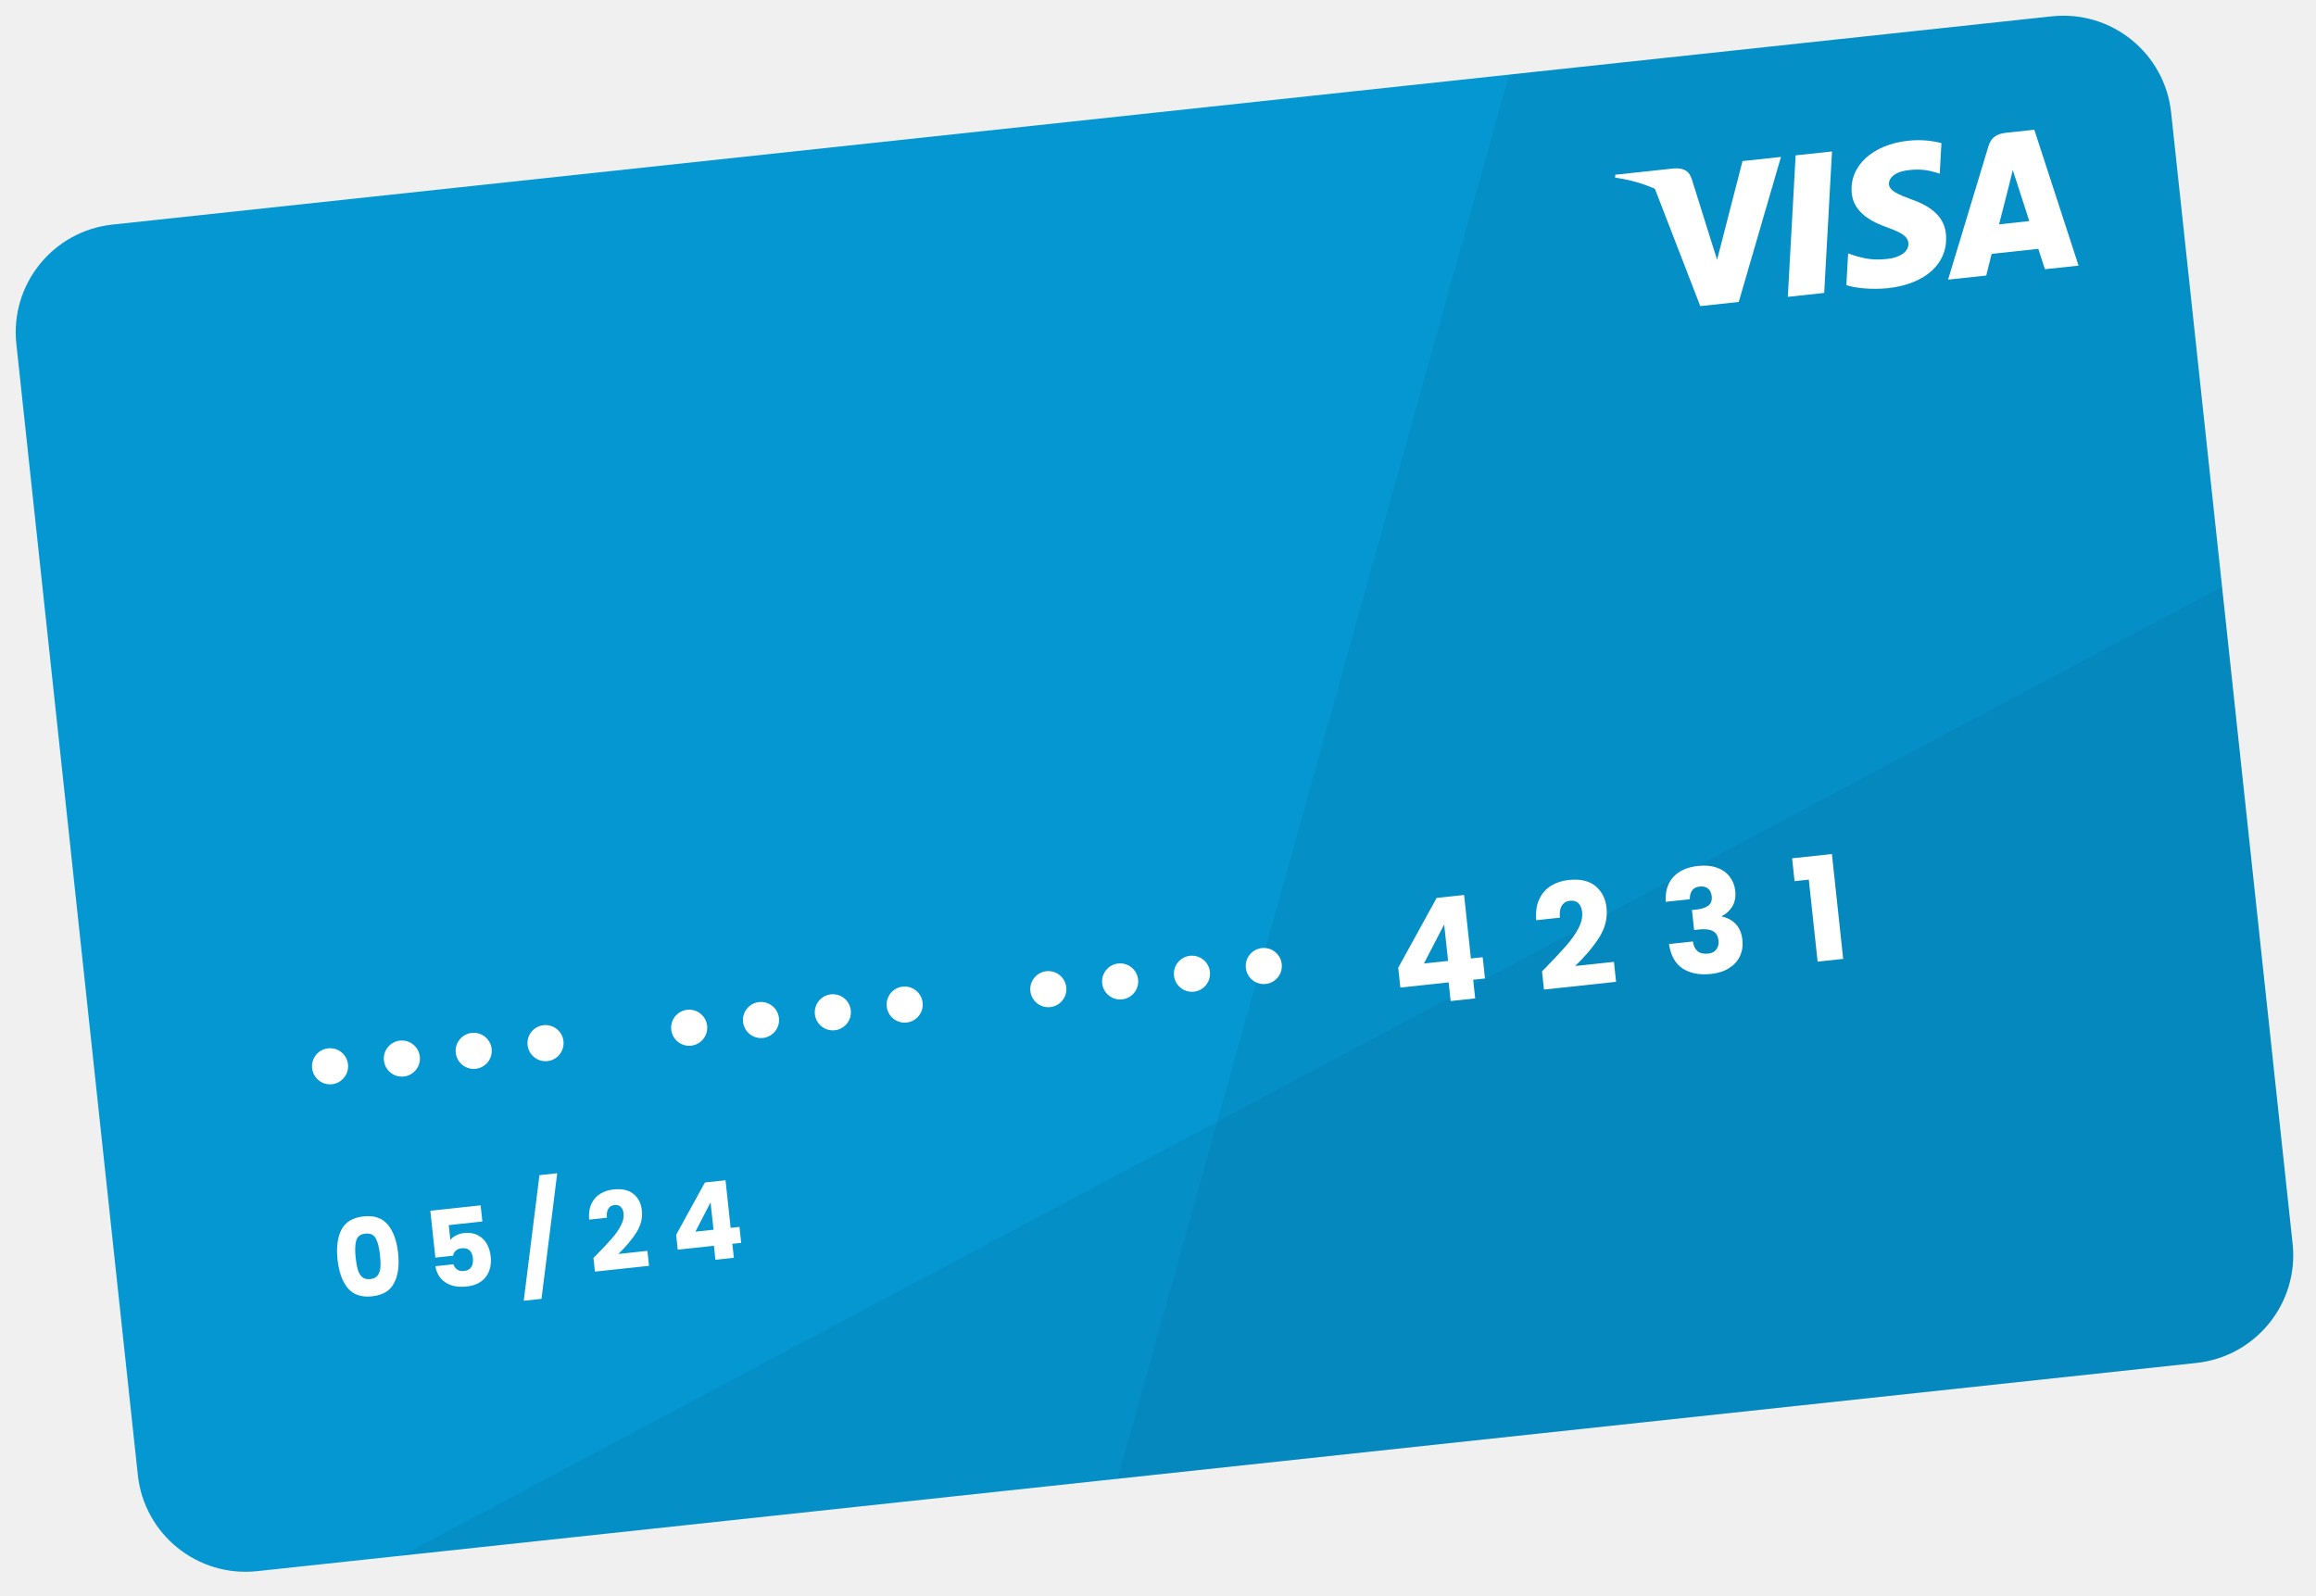
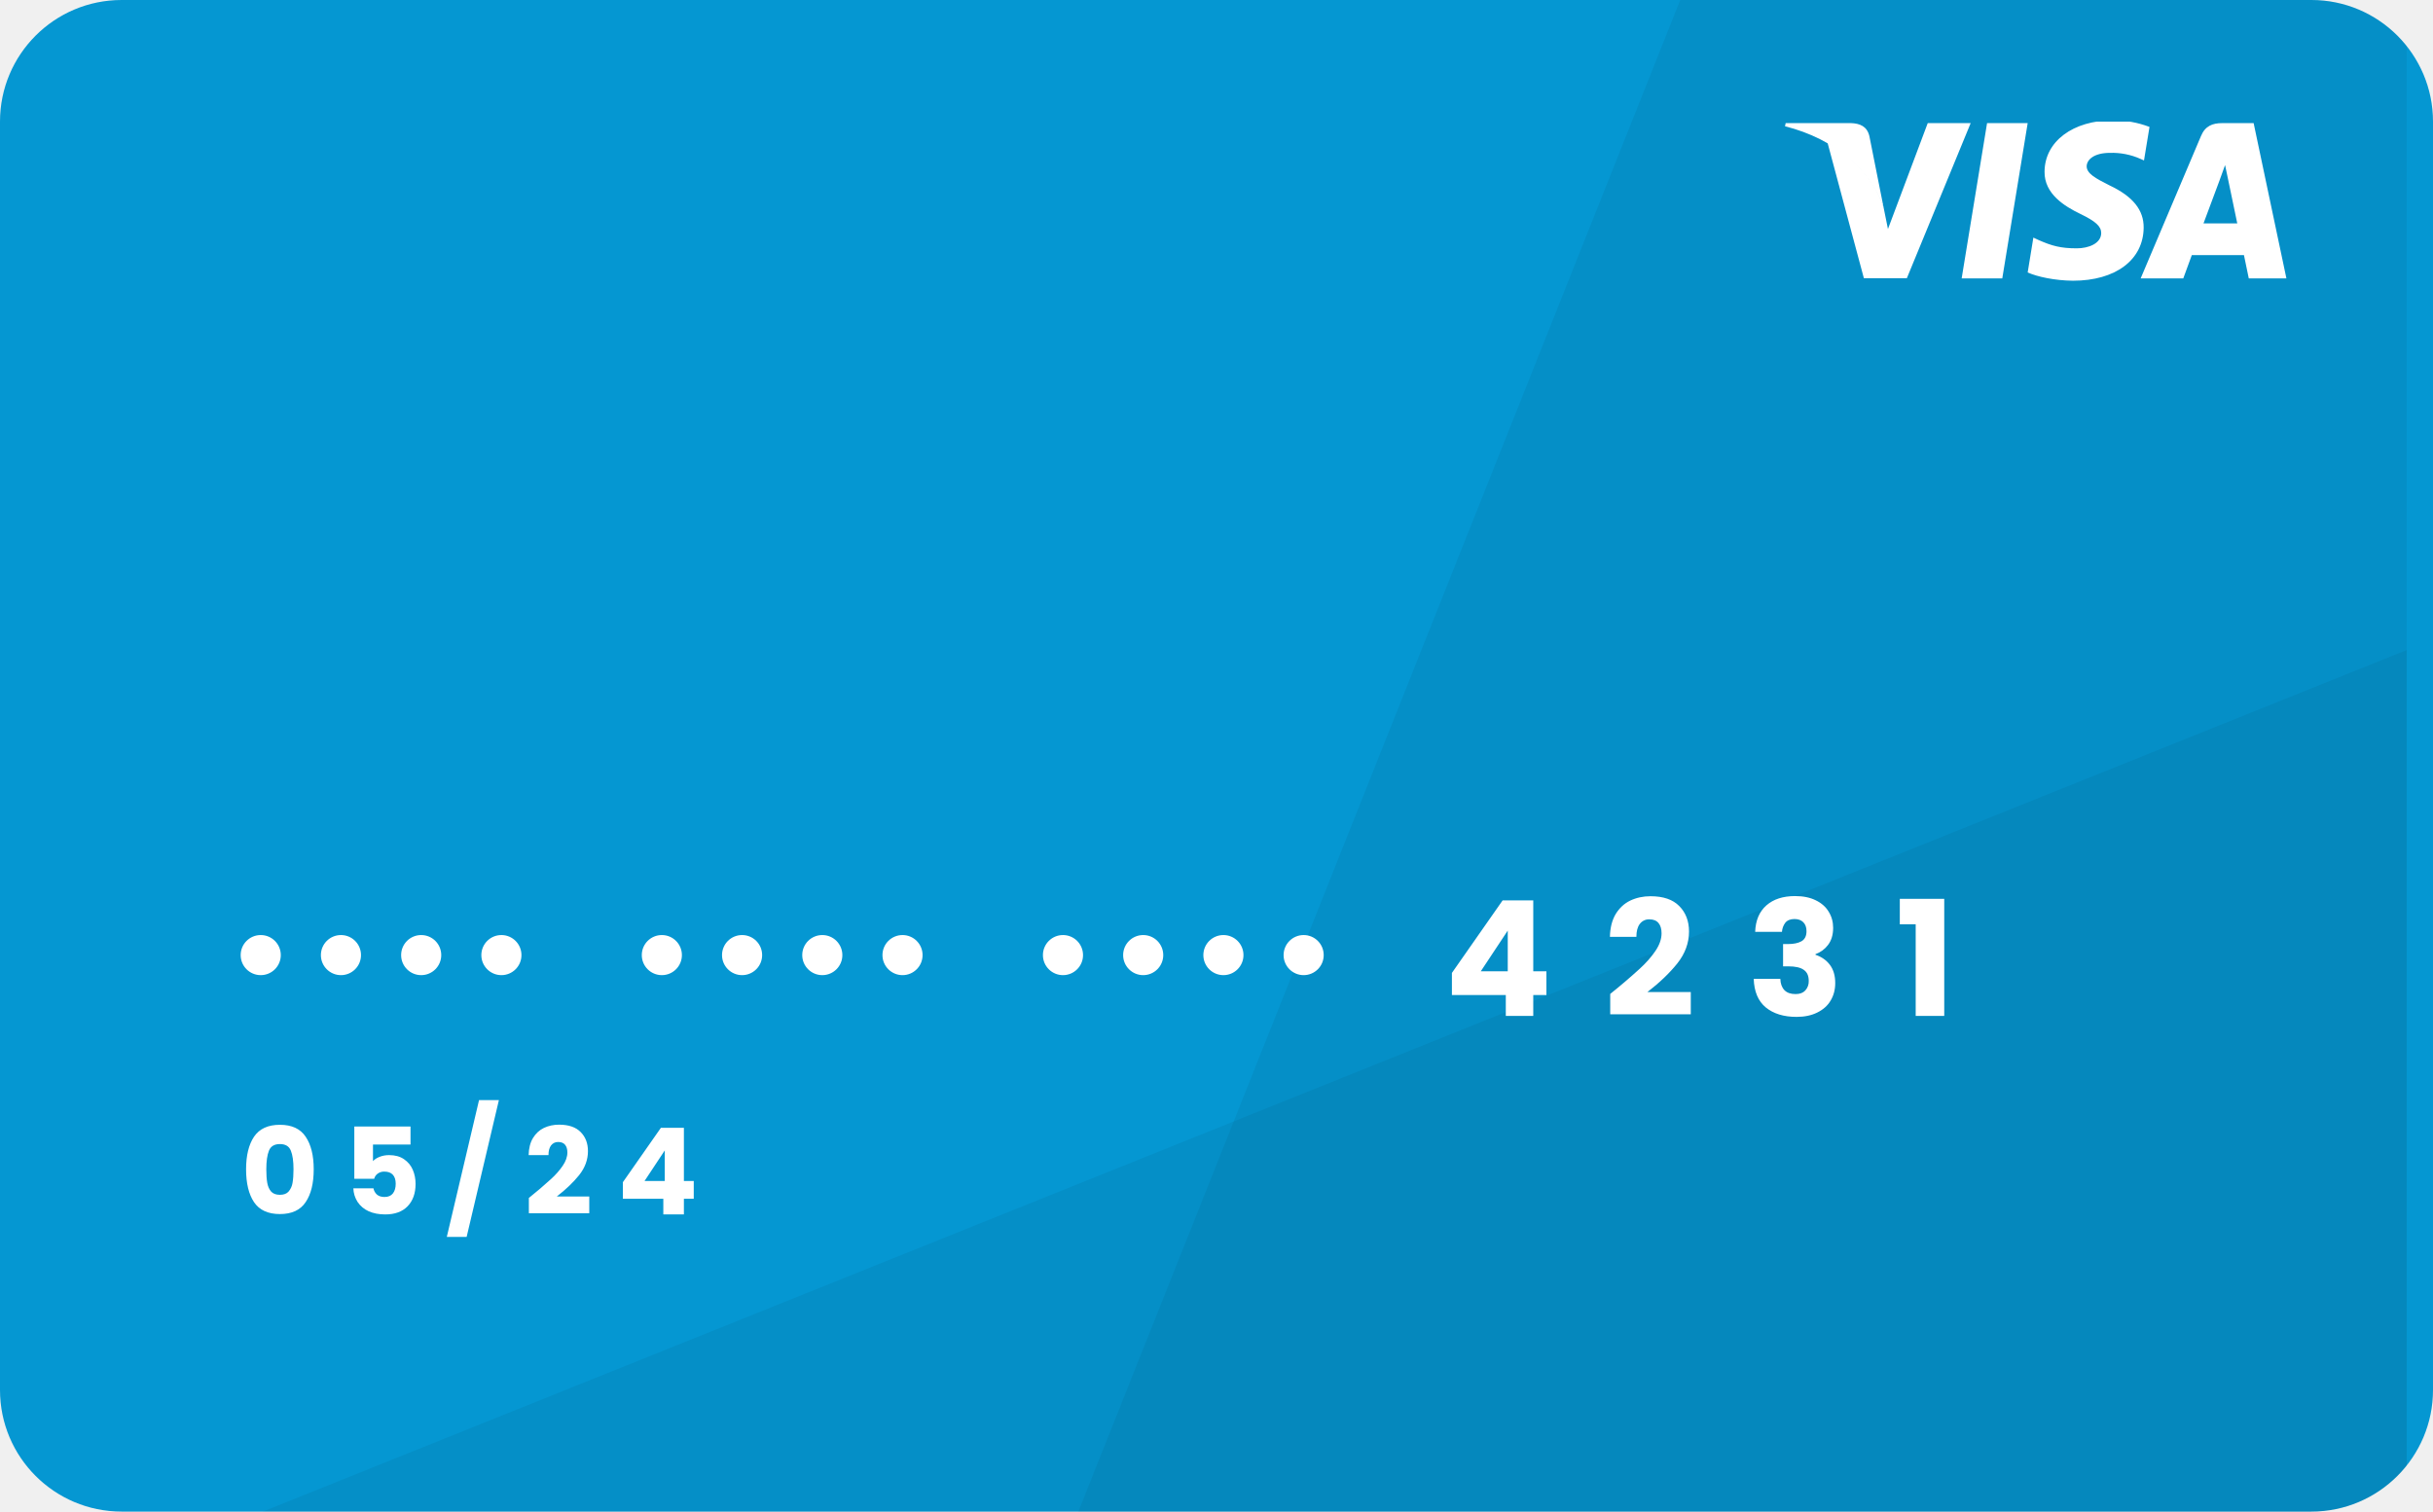
- <svg xmlns="http://www.w3.org/2000/svg" width="148" height="102" viewBox="0 0 148 102" fill="none">
-   <g clip-path="url(#clip0_873_3990)">
-     <rect x="0.305" y="15.092" width="138.489" height="86.556" rx="6.924" transform="rotate(-6.12952 0.304688 15.0922)" fill="#0597D2" />
-     <path opacity="0.35" d="M126.788 -104.115L149.154 104.152L66.249 113.055L126.788 -104.115Z" fill="black" fill-opacity="0.15" />
-     <path opacity="0.35" d="M-16.656 121.958L149.154 104.152L141.997 37.506L-16.656 121.958Z" fill="black" fill-opacity="0.15" />
-     <path d="M21.57 80.496C21.486 79.706 21.57 79.068 21.824 78.581C22.083 78.094 22.552 77.814 23.232 77.741C23.911 77.668 24.426 77.842 24.778 78.264C25.134 78.685 25.355 79.291 25.44 80.08C25.526 80.879 25.439 81.522 25.18 82.009C24.926 82.496 24.459 82.776 23.78 82.849C23.101 82.922 22.583 82.748 22.227 82.327C21.875 81.905 21.656 81.294 21.57 80.496ZM24.283 80.204C24.233 79.741 24.145 79.391 24.017 79.154C23.889 78.912 23.666 78.808 23.35 78.842C23.033 78.876 22.838 79.025 22.764 79.288C22.69 79.547 22.677 79.908 22.727 80.372C22.761 80.684 22.807 80.941 22.866 81.144C22.924 81.342 23.015 81.499 23.139 81.616C23.267 81.727 23.442 81.771 23.662 81.748C23.882 81.724 24.041 81.644 24.137 81.509C24.238 81.368 24.297 81.194 24.311 80.989C24.326 80.778 24.317 80.517 24.283 80.204ZM30.825 78.067L28.677 78.298L28.779 79.248C28.86 79.137 28.98 79.041 29.138 78.959C29.296 78.877 29.472 78.826 29.665 78.805C30.009 78.768 30.302 78.815 30.544 78.947C30.79 79.079 30.979 79.263 31.111 79.499C31.243 79.736 31.325 79.999 31.356 80.288C31.414 80.825 31.308 81.268 31.039 81.617C30.77 81.962 30.36 82.164 29.809 82.223C29.442 82.262 29.116 82.234 28.832 82.14C28.547 82.04 28.32 81.886 28.148 81.677C27.977 81.468 27.869 81.217 27.824 80.925L28.974 80.801C29.017 80.941 29.096 81.053 29.212 81.138C29.327 81.218 29.477 81.249 29.66 81.229C29.876 81.206 30.029 81.12 30.12 80.971C30.211 80.822 30.244 80.632 30.219 80.403C30.195 80.178 30.122 80.012 29.999 79.904C29.876 79.797 29.709 79.754 29.497 79.777C29.341 79.794 29.217 79.847 29.125 79.935C29.031 80.02 28.976 80.125 28.957 80.253L27.821 80.375L27.499 77.38L30.714 77.035L30.825 78.067ZM35.608 74.984L34.604 83.01L33.468 83.132L34.472 75.106L35.608 74.984ZM37.925 80.397C38.068 80.256 38.133 80.191 38.12 80.202C38.53 79.782 38.85 79.439 39.082 79.172C39.318 78.906 39.511 78.632 39.662 78.351C39.813 78.07 39.875 77.806 39.849 77.558C39.828 77.37 39.769 77.228 39.67 77.131C39.572 77.035 39.435 76.996 39.261 77.015C39.087 77.034 38.956 77.115 38.869 77.259C38.787 77.398 38.758 77.587 38.784 77.826L37.648 77.948C37.615 77.556 37.663 77.222 37.791 76.943C37.923 76.664 38.111 76.449 38.355 76.298C38.603 76.146 38.886 76.053 39.203 76.019C39.749 75.96 40.175 76.056 40.48 76.306C40.79 76.556 40.969 76.906 41.018 77.356C41.07 77.847 40.952 78.322 40.662 78.78C40.372 79.234 39.989 79.688 39.513 80.143L41.372 79.943L41.475 80.9L38.019 81.271L37.925 80.397ZM43.309 79.868L43.207 78.918L45.048 75.572L46.364 75.431L46.69 78.474L47.255 78.413L47.364 79.432L46.8 79.493L46.896 80.388L45.718 80.514L45.622 79.619L43.309 79.868ZM45.408 76.843L44.439 78.716L45.596 78.591L45.408 76.843Z" fill="white" />
-     <circle cx="21.091" cy="68.147" r="1.154" transform="rotate(-6.12952 21.0915 68.1471)" fill="white" />
-     <circle cx="25.681" cy="67.654" r="1.154" transform="rotate(-6.12952 25.6815 67.6542)" fill="white" />
-     <circle cx="30.271" cy="67.161" r="1.154" transform="rotate(-6.12952 30.2714 67.1613)" fill="white" />
-     <circle cx="34.861" cy="66.668" r="1.154" transform="rotate(-6.12952 34.8613 66.6684)" fill="white" />
-     <circle cx="44.041" cy="65.683" r="1.154" transform="rotate(-6.12952 44.041 65.6826)" fill="white" />
-     <circle cx="48.631" cy="65.19" r="1.154" transform="rotate(-6.12952 48.6308 65.1897)" fill="white" />
-     <circle cx="53.221" cy="64.697" r="1.154" transform="rotate(-6.12952 53.2207 64.6968)" fill="white" />
-     <circle cx="57.811" cy="64.204" r="1.154" transform="rotate(-6.12952 57.8107 64.2038)" fill="white" />
-     <circle cx="66.991" cy="63.218" r="1.154" transform="rotate(-6.12952 66.9907 63.218)" fill="white" />
-     <circle cx="71.581" cy="62.725" r="1.154" transform="rotate(-6.12952 71.5805 62.7251)" fill="white" />
-     <circle cx="76.17" cy="62.232" r="1.154" transform="rotate(-6.12952 76.1704 62.2322)" fill="white" />
-     <circle cx="80.76" cy="61.739" r="1.154" transform="rotate(-6.12952 80.7605 61.7393)" fill="white" />
-     <path d="M89.488 63.115L89.352 61.848L91.807 57.387L93.561 57.199L93.996 61.257L94.749 61.176L94.895 62.534L94.142 62.615L94.27 63.809L92.701 63.977L92.573 62.784L89.488 63.115ZM92.286 59.082L90.995 61.579L92.537 61.413L92.286 59.082ZM98.539 62.078C98.73 61.89 98.816 61.804 98.799 61.818C99.346 61.258 99.773 60.8 100.082 60.445C100.397 60.09 100.655 59.724 100.856 59.35C101.057 58.975 101.14 58.623 101.104 58.292C101.077 58.042 100.998 57.852 100.867 57.724C100.735 57.596 100.553 57.544 100.321 57.569C100.088 57.594 99.914 57.702 99.799 57.894C99.689 58.079 99.651 58.331 99.685 58.649L98.17 58.812C98.126 58.29 98.19 57.844 98.361 57.473C98.537 57.101 98.788 56.814 99.113 56.612C99.444 56.409 99.821 56.285 100.243 56.24C100.971 56.162 101.539 56.29 101.946 56.623C102.36 56.957 102.599 57.423 102.663 58.023C102.734 58.678 102.576 59.311 102.189 59.922C101.802 60.527 101.292 61.132 100.657 61.739L103.136 61.473L103.273 62.749L98.665 63.244L98.539 62.078ZM106.45 57.635C106.404 56.977 106.564 56.45 106.93 56.051C107.296 55.653 107.824 55.417 108.516 55.342C108.975 55.293 109.375 55.331 109.716 55.455C110.064 55.578 110.335 55.769 110.53 56.027C110.731 56.284 110.85 56.584 110.887 56.926C110.93 57.33 110.865 57.672 110.69 57.95C110.515 58.223 110.298 58.419 110.039 58.54L110.042 58.577C110.404 58.656 110.7 58.819 110.931 59.066C111.162 59.314 111.3 59.649 111.345 60.071C111.386 60.451 111.333 60.797 111.187 61.11C111.047 61.416 110.817 61.669 110.498 61.871C110.186 62.072 109.8 62.197 109.341 62.246C108.606 62.325 108 62.207 107.52 61.894C107.047 61.579 106.759 61.059 106.656 60.334L108.18 60.17C108.215 60.438 108.315 60.644 108.478 60.788C108.642 60.925 108.864 60.978 109.146 60.948C109.384 60.923 109.561 60.836 109.675 60.687C109.794 60.532 109.842 60.341 109.818 60.115C109.786 59.821 109.669 59.62 109.465 59.512C109.267 59.397 108.963 59.361 108.553 59.406L108.259 59.437L108.122 58.161L108.416 58.13C108.728 58.096 108.973 58.017 109.152 57.893C109.336 57.761 109.413 57.558 109.384 57.283C109.36 57.062 109.28 56.898 109.145 56.788C109.009 56.679 108.834 56.636 108.62 56.659C108.388 56.684 108.221 56.773 108.12 56.926C108.024 57.079 107.979 57.26 107.983 57.47L106.45 57.635ZM114.679 56.315L114.522 54.855L117.065 54.582L117.785 61.283L116.151 61.459L115.588 56.217L114.679 56.315Z" fill="white" />
-     <g clip-path="url(#clip1_873_3990)">
-       <path d="M116.572 18.722L114.248 18.972L114.747 9.929L117.071 9.68L116.572 18.722Z" fill="white" />
-       <path d="M124.065 9.149C123.588 9.018 122.839 8.897 121.94 8.994C119.645 9.24 118.159 10.624 118.335 12.355C118.453 13.633 119.705 14.216 120.631 14.547C121.577 14.885 121.913 15.136 121.954 15.524C122.009 16.12 121.321 16.472 120.652 16.544C119.724 16.643 119.212 16.555 118.421 16.305L118.1 16.196L117.989 18.226C118.56 18.413 119.588 18.523 120.631 18.42C123.07 18.158 124.529 16.797 124.35 14.951C124.251 13.939 123.546 13.23 122.139 12.741C121.283 12.421 120.756 12.2 120.711 11.784C120.68 11.405 121.05 10.974 121.967 10.875C122.721 10.775 123.295 10.895 123.735 11.03L123.955 11.101L124.065 9.149V9.149Z" fill="white" />
-       <path d="M127.747 14.338C127.883 13.807 128.408 11.752 128.408 11.752C128.4 11.772 128.543 11.211 128.622 10.868L128.867 11.617C128.867 11.617 129.535 13.696 129.678 14.13C129.315 14.169 128.206 14.289 127.747 14.338ZM129.999 8.292L128.202 8.485C127.647 8.544 127.243 8.75 127.066 9.352L124.489 17.872L126.928 17.61C126.928 17.61 127.211 16.47 127.272 16.225C127.54 16.196 129.912 15.941 130.256 15.904C130.356 16.209 130.676 17.207 130.676 17.207L132.828 16.976L129.999 8.292V8.292Z" fill="white" />
-       <path d="M111.353 10.294L109.728 16.598L109.347 15.396C108.774 14.023 107.289 12.624 105.734 12.016L108.653 19.563L111.111 19.299L113.81 10.03L111.353 10.294V10.294Z" fill="white" />
-       <path d="M106.964 10.765L103.225 11.167L103.206 11.35C106.202 11.775 108.324 13.345 109.347 15.396L108.096 11.399C107.901 10.846 107.473 10.73 106.964 10.765Z" fill="white" />
+ <svg xmlns="http://www.w3.org/2000/svg" viewBox="0 0 140 87" fill="none">
+   <g clip-path="url(#prefix__clip0_941_2558)">
+     <rect width="140" height="87" rx="7" fill="#0597D2" />
+     <path opacity=".35" d="M138.489-105.021v209.465H55.107l83.382-209.465z" fill="#000" fill-opacity=".15" />
+     <path opacity=".35" d="M-28.275 104.444H138.49V37.415l-166.764 67.029z" fill="#000" fill-opacity=".15" />
+     <path d="M14.16 67.3c0-.794.153-1.42.457-1.876.31-.457.806-.686 1.49-.686.683 0 1.176.229 1.481.686.31.457.464 1.082.464 1.876 0 .804-.155 1.434-.464 1.89-.305.458-.799.686-1.482.686-.683 0-1.18-.228-1.489-.685-.304-.457-.457-1.087-.457-1.89zm2.729 0c0-.466-.051-.824-.153-1.073-.101-.254-.311-.38-.63-.38-.318 0-.528.126-.63.38-.101.25-.152.607-.152 1.073 0 .314.018.575.055.783.037.203.111.37.222.498.115.125.284.187.505.187.222 0 .388-.062.499-.187a.998.998 0 00.228-.498c.037-.208.056-.469.056-.783zm6.733-1.426h-2.16v.956c.092-.102.22-.185.387-.25.166-.064.346-.097.54-.097.346 0 .633.079.859.236.23.157.399.36.505.61.106.248.16.518.16.81 0 .54-.153.969-.457 1.287-.305.314-.735.471-1.288.471-.37 0-.69-.062-.963-.187a1.498 1.498 0 01-.63-.533 1.535 1.535 0 01-.242-.783h1.156a.64.64 0 00.2.36c.107.093.252.139.437.139.217 0 .378-.07.485-.208.106-.138.159-.323.159-.554 0-.226-.055-.399-.166-.519-.111-.12-.273-.18-.485-.18a.615.615 0 00-.388.118.517.517 0 00-.2.297h-1.143v-3.012h3.234v1.039zm5.085-2.555l-1.856 7.873H25.71l1.855-7.873h1.143zm1.725 5.63a25.665 25.665 0 001.281-1.094c.263-.24.485-.492.665-.755.18-.263.27-.52.27-.769 0-.19-.044-.337-.132-.443-.087-.106-.22-.16-.395-.16a.493.493 0 00-.415.201c-.097.13-.145.314-.145.554h-1.143c.01-.392.092-.72.25-.983.161-.263.371-.457.63-.582.263-.124.554-.187.872-.187.55 0 .962.141 1.24.423.281.281.422.648.422 1.1 0 .495-.169.954-.506 1.379-.337.42-.766.83-1.288 1.232h1.87v.963h-3.476v-.88zm5.41.048v-.956l2.188-3.13h1.323v3.061h.567v1.025h-.567v.9h-1.184v-.9h-2.327zm2.41-2.784l-1.164 1.76h1.164v-1.76z" fill="#fff" />
+     <circle cx="15.003" cy="54.971" r="1.154" fill="#fff" />
+     <circle cx="19.619" cy="54.971" r="1.154" fill="#fff" />
+     <circle cx="24.236" cy="54.971" r="1.154" fill="#fff" />
+     <circle cx="28.852" cy="54.971" r="1.154" fill="#fff" />
+     <circle cx="38.084" cy="54.971" r="1.154" fill="#fff" />
+     <circle cx="42.701" cy="54.971" r="1.154" fill="#fff" />
+     <circle cx="47.317" cy="54.971" r="1.154" fill="#fff" />
+     <circle cx="51.933" cy="54.971" r="1.154" fill="#fff" />
+     <circle cx="61.166" cy="54.971" r="1.154" fill="#fff" />
+     <circle cx="65.782" cy="54.971" r="1.154" fill="#fff" />
+     <circle cx="70.398" cy="54.971" r="1.154" fill="#fff" />
+     <circle cx="75.015" cy="54.971" r="1.154" fill="#fff" />
+     <path d="M83.546 57.27v-1.273l2.917-4.173h1.764v4.08h.757v1.367h-.757v1.2h-1.58v-1.2h-3.101zm3.213-3.71l-1.552 2.344h1.552V53.56zm5.897 3.646a34.194 34.194 0 001.708-1.459c.35-.32.646-.655.886-1.006.24-.35.36-.692.36-1.025 0-.252-.058-.449-.175-.59-.117-.142-.292-.213-.526-.213a.658.658 0 00-.554.268c-.13.172-.194.418-.194.739h-1.523c.012-.524.123-.96.332-1.312.215-.35.495-.609.84-.775.35-.166.739-.25 1.163-.25.733 0 1.284.188 1.653.564.375.375.563.865.563 1.468 0 .658-.224 1.27-.674 1.837-.45.56-1.022 1.108-1.717 1.644h2.493v1.283h-4.635v-1.173zm8.34-3.573c.024-.658.24-1.166.646-1.523s.957-.536 1.653-.536c.461 0 .855.08 1.181.24.333.16.582.379.748.656.173.277.259.588.259.932 0 .407-.102.739-.305.998a1.55 1.55 0 01-.711.517v.036c.351.117.628.311.831.582.203.271.305.619.305 1.043 0 .382-.089.72-.268 1.016-.172.29-.428.517-.766.683-.333.166-.73.25-1.191.25-.739 0-1.33-.182-1.773-.545-.437-.363-.668-.911-.692-1.644h1.532c.006.271.083.487.231.647.148.154.363.23.646.23.24 0 .425-.067.554-.203a.766.766 0 00.203-.554c0-.295-.095-.507-.286-.637-.184-.135-.483-.203-.895-.203h-.296v-1.283h.296c.314 0 .566-.052.757-.157.197-.11.295-.305.295-.582 0-.221-.061-.394-.185-.517-.123-.123-.292-.184-.507-.184-.234 0-.41.07-.527.212a.974.974 0 00-.193.526h-1.542zm8.323-.434v-1.468h2.557v6.74h-1.643V53.2h-.914z" fill="#fff" />
+     <g clip-path="url(#prefix__clip1_941_2558)" fill="#fff">
+       <path d="M115.215 16.024h-2.337l1.462-8.938h2.337l-1.462 8.938zM123.687 7.305a5.816 5.816 0 00-2.096-.38c-2.308 0-3.933 1.216-3.943 2.956-.019 1.284 1.164 1.997 2.048 2.425.904.437 1.212.723 1.212 1.113-.009.598-.731.874-1.404.874-.933 0-1.433-.142-2.193-.475l-.307-.143-.327 2.006c.548.247 1.558.466 2.606.476 2.452 0 4.049-1.198 4.068-3.052.009-1.018-.615-1.797-1.962-2.434-.817-.41-1.318-.685-1.318-1.103.01-.38.423-.77 1.346-.77a4.01 4.01 0 011.741.342l.212.095.317-1.93zM126.794 12.858l.933-2.501c-.01.02.192-.523.308-.856l.163.77s.443 2.14.539 2.587h-1.943zm2.885-5.772h-1.808c-.557 0-.981.162-1.221.742l-3.472 8.196h2.452l.491-1.34h3.001c.067.313.278 1.34.278 1.34h2.165l-1.886-8.938zM110.926 7.086l-2.289 6.095-.25-1.236c-.423-1.426-1.75-2.976-3.231-3.746l2.096 7.815h2.472l3.673-8.928h-2.471z" />
+       <path d="M106.511 7.086h-3.76l-.038.181c2.933.742 4.876 2.53 5.674 4.678l-.818-4.107c-.134-.571-.548-.733-1.058-.752z" />
    </g>
  </g>
  <defs>
-     <clipPath id="clip0_873_3990">
-       <rect x="0.305" y="15.092" width="138.489" height="86.556" rx="6.924" transform="rotate(-6.12952 0.304688 15.0922)" fill="white" />
+     <clipPath id="prefix__clip0_941_2558">
+       <rect width="140" height="87" rx="7" fill="#fff" />
    </clipPath>
-     <clipPath id="clip1_873_3990">
-       <rect width="28.852" height="9.233" fill="white" transform="translate(103.169 11.0098) rotate(-6.12952)" />
+     <clipPath id="prefix__clip1_941_2558">
+       <path fill="#fff" transform="translate(102.713 7)" d="M0 0h28.852v9.233H0z" />
    </clipPath>
  </defs>
</svg>
